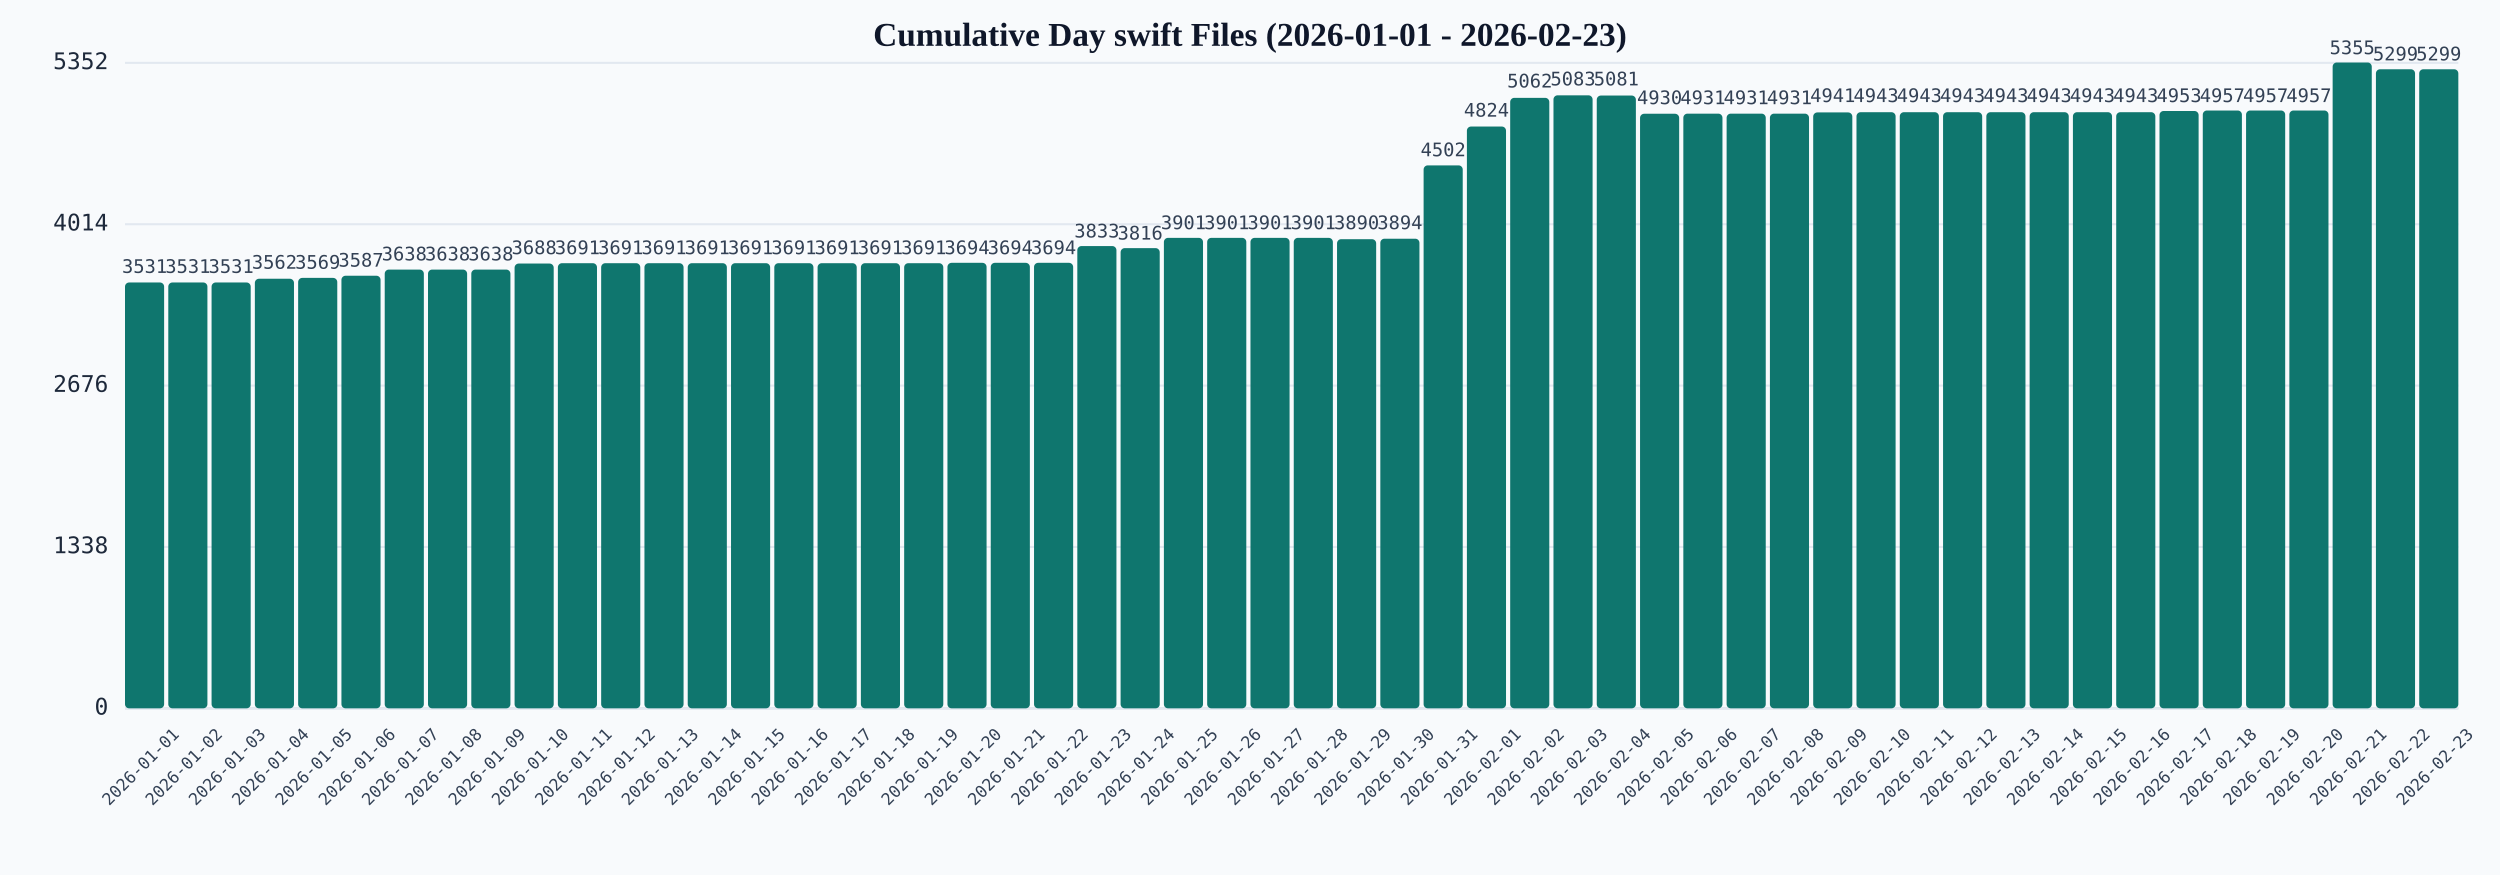
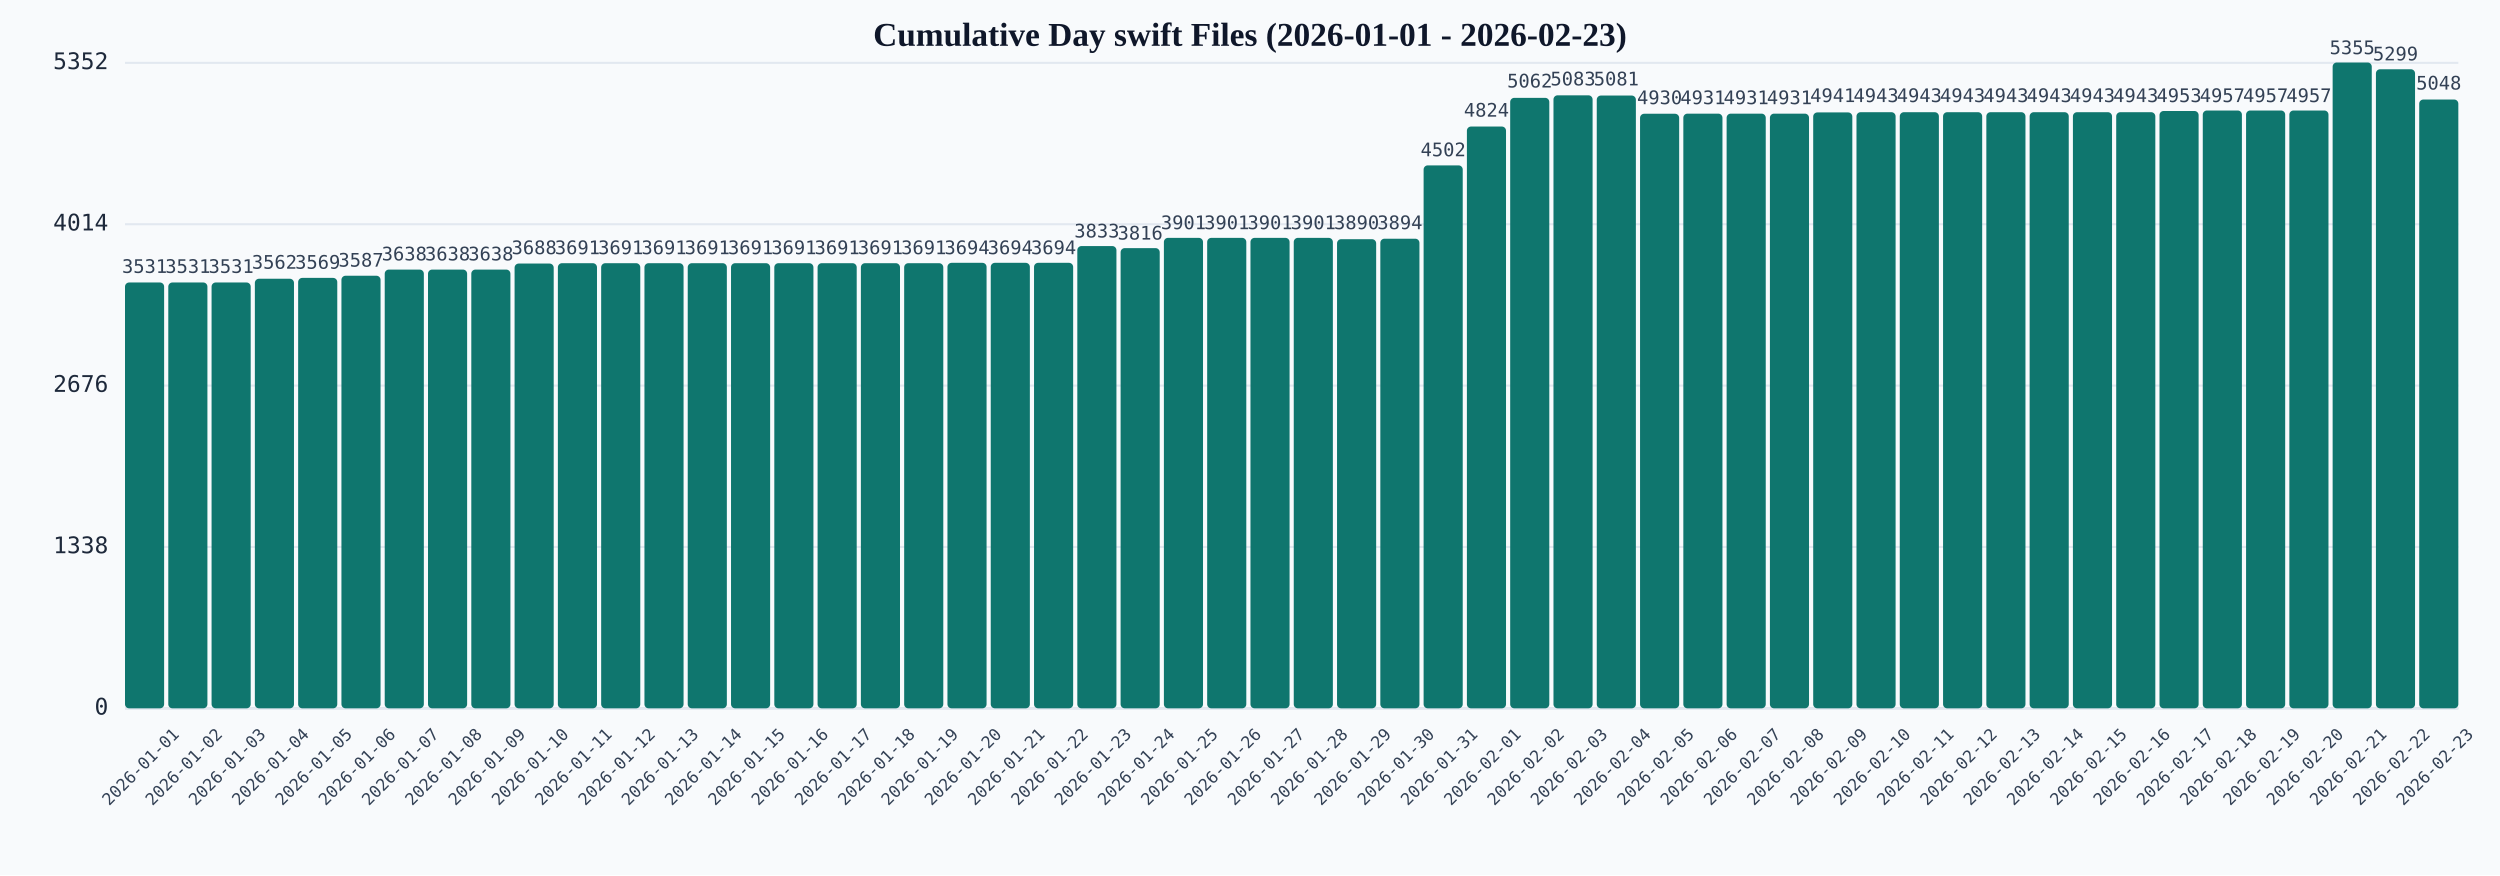
<svg xmlns="http://www.w3.org/2000/svg" viewBox="0 0 1200 420">
  <rect x="0" y="0" width="1200" height="420" fill="#f8fafc" />
  <text x="600" y="22" text-anchor="middle" font-size="16" font-weight="600" fill="#0f172a">Cumulative Day swift Files (2026-01-01 - 2026-02-23)</text>
  <line x1="60" y1="340" x2="1180" y2="340" stroke="#cbd5e1" stroke-width="1" />
  <g font-family="monospace" font-size="11" fill="#1e293b">
    <line x1="60" y1="340.0" x2="1180" y2="340.0" stroke="#e2e8f0" stroke-width="1" />
    <text x="52" y="343.0" text-anchor="end">0</text>
    <line x1="60" y1="262.543" x2="1180" y2="262.543" stroke="#e2e8f0" stroke-width="1" />
    <text x="52" y="265.543" text-anchor="end">1338</text>
    <line x1="60" y1="185.087" x2="1180" y2="185.087" stroke="#e2e8f0" stroke-width="1" />
    <text x="52" y="188.087" text-anchor="end">2676</text>
    <line x1="60" y1="107.63" x2="1180" y2="107.63" stroke="#e2e8f0" stroke-width="1" />
    <text x="52" y="110.63" text-anchor="end">4014</text>
    <line x1="60" y1="30.174" x2="1180" y2="30.174" stroke="#e2e8f0" stroke-width="1" />
    <text x="52" y="33.174" text-anchor="end">5352</text>
  </g>
  <g font-family="monospace">
    <rect x="60.0" y="135.591" width="18.778" height="204.409" fill="#0f766e" rx="2" />
    <text x="69.389" y="370" transform="rotate(-45 69.38889,370)" text-anchor="middle" font-size="8" fill="#334155">2026-01-01</text>
    <text x="69.389" y="131" text-anchor="middle" font-size="9" fill="#334155">3531</text>
    <rect x="80.778" y="135.591" width="18.778" height="204.409" fill="#0f766e" rx="2" />
    <text x="90.167" y="370" transform="rotate(-45 90.16667,370)" text-anchor="middle" font-size="8" fill="#334155">2026-01-02</text>
    <text x="90.167" y="131" text-anchor="middle" font-size="9" fill="#334155">3531</text>
    <rect x="101.556" y="135.591" width="18.778" height="204.409" fill="#0f766e" rx="2" />
    <text x="110.944" y="370" transform="rotate(-45 110.9444,370)" text-anchor="middle" font-size="8" fill="#334155">2026-01-03</text>
    <text x="110.944" y="131" text-anchor="middle" font-size="9" fill="#334155">3531</text>
    <rect x="122.333" y="133.796" width="18.778" height="206.204" fill="#0f766e" rx="2" />
    <text x="131.722" y="370" transform="rotate(-45 131.7222,370)" text-anchor="middle" font-size="8" fill="#334155">2026-01-04</text>
    <text x="131.722" y="129" text-anchor="middle" font-size="9" fill="#334155">3562</text>
    <rect x="143.111" y="133.391" width="18.778" height="206.609" fill="#0f766e" rx="2" />
    <text x="152.5" y="370" transform="rotate(-45 152.5,370)" text-anchor="middle" font-size="8" fill="#334155">2026-01-05</text>
    <text x="152.5" y="129" text-anchor="middle" font-size="9" fill="#334155">3569</text>
    <rect x="163.889" y="132.349" width="18.778" height="207.651" fill="#0f766e" rx="2" />
    <text x="173.278" y="370" transform="rotate(-45 173.2778,370)" text-anchor="middle" font-size="8" fill="#334155">2026-01-06</text>
    <text x="173.278" y="128" text-anchor="middle" font-size="9" fill="#334155">3587</text>
    <rect x="184.667" y="129.397" width="18.778" height="210.603" fill="#0f766e" rx="2" />
    <text x="194.056" y="370" transform="rotate(-45 194.0556,370)" text-anchor="middle" font-size="8" fill="#334155">2026-01-07</text>
    <text x="194.056" y="125" text-anchor="middle" font-size="9" fill="#334155">3638</text>
    <rect x="205.444" y="129.397" width="18.778" height="210.603" fill="#0f766e" rx="2" />
    <text x="214.833" y="370" transform="rotate(-45 214.8333,370)" text-anchor="middle" font-size="8" fill="#334155">2026-01-08</text>
    <text x="214.833" y="125" text-anchor="middle" font-size="9" fill="#334155">3638</text>
    <rect x="226.222" y="129.397" width="18.778" height="210.603" fill="#0f766e" rx="2" />
    <text x="235.611" y="370" transform="rotate(-45 235.6111,370)" text-anchor="middle" font-size="8" fill="#334155">2026-01-09</text>
    <text x="235.611" y="125" text-anchor="middle" font-size="9" fill="#334155">3638</text>
    <rect x="247.0" y="126.502" width="18.778" height="213.498" fill="#0f766e" rx="2" />
    <text x="256.389" y="370" transform="rotate(-45 256.3889,370)" text-anchor="middle" font-size="8" fill="#334155">2026-01-10</text>
    <text x="256.389" y="122" text-anchor="middle" font-size="9" fill="#334155">3688</text>
    <rect x="267.778" y="126.329" width="18.778" height="213.671" fill="#0f766e" rx="2" />
    <text x="277.167" y="370" transform="rotate(-45 277.1667,370)" text-anchor="middle" font-size="8" fill="#334155">2026-01-11</text>
    <text x="277.167" y="122" text-anchor="middle" font-size="9" fill="#334155">3691</text>
    <rect x="288.556" y="126.329" width="18.778" height="213.671" fill="#0f766e" rx="2" />
    <text x="297.944" y="370" transform="rotate(-45 297.9444,370)" text-anchor="middle" font-size="8" fill="#334155">2026-01-12</text>
    <text x="297.944" y="122" text-anchor="middle" font-size="9" fill="#334155">3691</text>
    <rect x="309.333" y="126.329" width="18.778" height="213.671" fill="#0f766e" rx="2" />
    <text x="318.722" y="370" transform="rotate(-45 318.7222,370)" text-anchor="middle" font-size="8" fill="#334155">2026-01-13</text>
    <text x="318.722" y="122" text-anchor="middle" font-size="9" fill="#334155">3691</text>
    <rect x="330.111" y="126.329" width="18.778" height="213.671" fill="#0f766e" rx="2" />
    <text x="339.5" y="370" transform="rotate(-45 339.5,370)" text-anchor="middle" font-size="8" fill="#334155">2026-01-14</text>
    <text x="339.5" y="122" text-anchor="middle" font-size="9" fill="#334155">3691</text>
    <rect x="350.889" y="126.329" width="18.778" height="213.671" fill="#0f766e" rx="2" />
    <text x="360.278" y="370" transform="rotate(-45 360.2778,370)" text-anchor="middle" font-size="8" fill="#334155">2026-01-15</text>
    <text x="360.278" y="122" text-anchor="middle" font-size="9" fill="#334155">3691</text>
    <rect x="371.667" y="126.329" width="18.778" height="213.671" fill="#0f766e" rx="2" />
    <text x="381.056" y="370" transform="rotate(-45 381.0556,370)" text-anchor="middle" font-size="8" fill="#334155">2026-01-16</text>
    <text x="381.056" y="122" text-anchor="middle" font-size="9" fill="#334155">3691</text>
    <rect x="392.444" y="126.329" width="18.778" height="213.671" fill="#0f766e" rx="2" />
    <text x="401.833" y="370" transform="rotate(-45 401.8333,370)" text-anchor="middle" font-size="8" fill="#334155">2026-01-17</text>
    <text x="401.833" y="122" text-anchor="middle" font-size="9" fill="#334155">3691</text>
    <rect x="413.222" y="126.329" width="18.778" height="213.671" fill="#0f766e" rx="2" />
    <text x="422.611" y="370" transform="rotate(-45 422.6111,370)" text-anchor="middle" font-size="8" fill="#334155">2026-01-18</text>
    <text x="422.611" y="122" text-anchor="middle" font-size="9" fill="#334155">3691</text>
    <rect x="434.0" y="126.329" width="18.778" height="213.671" fill="#0f766e" rx="2" />
    <text x="443.389" y="370" transform="rotate(-45 443.3889,370)" text-anchor="middle" font-size="8" fill="#334155">2026-01-19</text>
    <text x="443.389" y="122" text-anchor="middle" font-size="9" fill="#334155">3691</text>
    <rect x="454.778" y="126.155" width="18.778" height="213.845" fill="#0f766e" rx="2" />
    <text x="464.167" y="370" transform="rotate(-45 464.1667,370)" text-anchor="middle" font-size="8" fill="#334155">2026-01-20</text>
    <text x="464.167" y="122" text-anchor="middle" font-size="9" fill="#334155">3694</text>
    <rect x="475.556" y="126.155" width="18.778" height="213.845" fill="#0f766e" rx="2" />
    <text x="484.944" y="370" transform="rotate(-45 484.9444,370)" text-anchor="middle" font-size="8" fill="#334155">2026-01-21</text>
    <text x="484.944" y="122" text-anchor="middle" font-size="9" fill="#334155">3694</text>
    <rect x="496.333" y="126.155" width="18.778" height="213.845" fill="#0f766e" rx="2" />
    <text x="505.722" y="370" transform="rotate(-45 505.7222,370)" text-anchor="middle" font-size="8" fill="#334155">2026-01-22</text>
    <text x="505.722" y="122" text-anchor="middle" font-size="9" fill="#334155">3694</text>
    <rect x="517.111" y="118.108" width="18.778" height="221.892" fill="#0f766e" rx="2" />
    <text x="526.5" y="370" transform="rotate(-45 526.5,370)" text-anchor="middle" font-size="8" fill="#334155">2026-01-23</text>
    <text x="526.5" y="114" text-anchor="middle" font-size="9" fill="#334155">3833</text>
    <rect x="537.889" y="119.092" width="18.778" height="220.908" fill="#0f766e" rx="2" />
    <text x="547.278" y="370" transform="rotate(-45 547.2778,370)" text-anchor="middle" font-size="8" fill="#334155">2026-01-24</text>
    <text x="547.278" y="115" text-anchor="middle" font-size="9" fill="#334155">3816</text>
    <rect x="558.667" y="114.172" width="18.778" height="225.828" fill="#0f766e" rx="2" />
    <text x="568.056" y="370" transform="rotate(-45 568.0556,370)" text-anchor="middle" font-size="8" fill="#334155">2026-01-25</text>
    <text x="568.056" y="110" text-anchor="middle" font-size="9" fill="#334155">3901</text>
    <rect x="579.444" y="114.172" width="18.778" height="225.828" fill="#0f766e" rx="2" />
    <text x="588.833" y="370" transform="rotate(-45 588.8333,370)" text-anchor="middle" font-size="8" fill="#334155">2026-01-26</text>
    <text x="588.833" y="110" text-anchor="middle" font-size="9" fill="#334155">3901</text>
    <rect x="600.222" y="114.172" width="18.778" height="225.828" fill="#0f766e" rx="2" />
    <text x="609.611" y="370" transform="rotate(-45 609.6111,370)" text-anchor="middle" font-size="8" fill="#334155">2026-01-27</text>
    <text x="609.611" y="110" text-anchor="middle" font-size="9" fill="#334155">3901</text>
    <rect x="621.0" y="114.172" width="18.778" height="225.828" fill="#0f766e" rx="2" />
    <text x="630.389" y="370" transform="rotate(-45 630.3889,370)" text-anchor="middle" font-size="8" fill="#334155">2026-01-28</text>
    <text x="630.389" y="110" text-anchor="middle" font-size="9" fill="#334155">3901</text>
    <rect x="641.778" y="114.809" width="18.778" height="225.191" fill="#0f766e" rx="2" />
    <text x="651.167" y="370" transform="rotate(-45 651.1667,370)" text-anchor="middle" font-size="8" fill="#334155">2026-01-29</text>
    <text x="651.167" y="110" text-anchor="middle" font-size="9" fill="#334155">3890</text>
    <rect x="662.556" y="114.577" width="18.778" height="225.423" fill="#0f766e" rx="2" />
    <text x="671.944" y="370" transform="rotate(-45 671.9444,370)" text-anchor="middle" font-size="8" fill="#334155">2026-01-30</text>
    <text x="671.944" y="110" text-anchor="middle" font-size="9" fill="#334155">3894</text>
    <rect x="683.333" y="79.38" width="18.778" height="260.62" fill="#0f766e" rx="2" />
    <text x="692.722" y="370" transform="rotate(-45 692.7222,370)" text-anchor="middle" font-size="8" fill="#334155">2026-01-31</text>
    <text x="692.722" y="75" text-anchor="middle" font-size="9" fill="#334155">4502</text>
    <rect x="704.111" y="60.739" width="18.778" height="279.261" fill="#0f766e" rx="2" />
    <text x="713.5" y="370" transform="rotate(-45 713.5,370)" text-anchor="middle" font-size="8" fill="#334155">2026-02-01</text>
    <text x="713.5" y="56" text-anchor="middle" font-size="9" fill="#334155">4824</text>
    <rect x="724.889" y="46.962" width="18.778" height="293.038" fill="#0f766e" rx="2" />
    <text x="734.278" y="370" transform="rotate(-45 734.2778,370)" text-anchor="middle" font-size="8" fill="#334155">2026-02-02</text>
    <text x="734.278" y="42" text-anchor="middle" font-size="9" fill="#334155">5062</text>
    <rect x="745.667" y="45.746" width="18.778" height="294.254" fill="#0f766e" rx="2" />
    <text x="755.056" y="370" transform="rotate(-45 755.0556,370)" text-anchor="middle" font-size="8" fill="#334155">2026-02-03</text>
    <text x="755.056" y="41" text-anchor="middle" font-size="9" fill="#334155">5083</text>
    <rect x="766.444" y="45.862" width="18.778" height="294.138" fill="#0f766e" rx="2" />
    <text x="775.833" y="370" transform="rotate(-45 775.8333,370)" text-anchor="middle" font-size="8" fill="#334155">2026-02-04</text>
    <text x="775.833" y="41" text-anchor="middle" font-size="9" fill="#334155">5081</text>
    <rect x="787.222" y="54.603" width="18.778" height="285.397" fill="#0f766e" rx="2" />
    <text x="796.611" y="370" transform="rotate(-45 796.6111,370)" text-anchor="middle" font-size="8" fill="#334155">2026-02-05</text>
    <text x="796.611" y="50" text-anchor="middle" font-size="9" fill="#334155">4930</text>
    <rect x="808.0" y="54.545" width="18.778" height="285.455" fill="#0f766e" rx="2" />
    <text x="817.389" y="370" transform="rotate(-45 817.3889,370)" text-anchor="middle" font-size="8" fill="#334155">2026-02-06</text>
    <text x="817.389" y="50" text-anchor="middle" font-size="9" fill="#334155">4931</text>
    <rect x="828.778" y="54.545" width="18.778" height="285.455" fill="#0f766e" rx="2" />
    <text x="838.167" y="370" transform="rotate(-45 838.1667,370)" text-anchor="middle" font-size="8" fill="#334155">2026-02-07</text>
    <text x="838.167" y="50" text-anchor="middle" font-size="9" fill="#334155">4931</text>
    <rect x="849.556" y="54.545" width="18.778" height="285.455" fill="#0f766e" rx="2" />
    <text x="858.944" y="370" transform="rotate(-45 858.9444,370)" text-anchor="middle" font-size="8" fill="#334155">2026-02-08</text>
    <text x="858.944" y="50" text-anchor="middle" font-size="9" fill="#334155">4931</text>
    <rect x="870.333" y="53.966" width="18.778" height="286.034" fill="#0f766e" rx="2" />
    <text x="879.722" y="370" transform="rotate(-45 879.7222,370)" text-anchor="middle" font-size="8" fill="#334155">2026-02-09</text>
    <text x="879.722" y="49" text-anchor="middle" font-size="9" fill="#334155">4941</text>
    <rect x="891.111" y="53.851" width="18.778" height="286.149" fill="#0f766e" rx="2" />
    <text x="900.5" y="370" transform="rotate(-45 900.5,370)" text-anchor="middle" font-size="8" fill="#334155">2026-02-10</text>
    <text x="900.5" y="49" text-anchor="middle" font-size="9" fill="#334155">4943</text>
    <rect x="911.889" y="53.851" width="18.778" height="286.149" fill="#0f766e" rx="2" />
    <text x="921.278" y="370" transform="rotate(-45 921.2778,370)" text-anchor="middle" font-size="8" fill="#334155">2026-02-11</text>
    <text x="921.278" y="49" text-anchor="middle" font-size="9" fill="#334155">4943</text>
    <rect x="932.667" y="53.851" width="18.778" height="286.149" fill="#0f766e" rx="2" />
    <text x="942.056" y="370" transform="rotate(-45 942.0556,370)" text-anchor="middle" font-size="8" fill="#334155">2026-02-12</text>
    <text x="942.056" y="49" text-anchor="middle" font-size="9" fill="#334155">4943</text>
    <rect x="953.444" y="53.851" width="18.778" height="286.149" fill="#0f766e" rx="2" />
    <text x="962.833" y="370" transform="rotate(-45 962.8333,370)" text-anchor="middle" font-size="8" fill="#334155">2026-02-13</text>
    <text x="962.833" y="49" text-anchor="middle" font-size="9" fill="#334155">4943</text>
    <rect x="974.222" y="53.851" width="18.778" height="286.149" fill="#0f766e" rx="2" />
    <text x="983.611" y="370" transform="rotate(-45 983.6111,370)" text-anchor="middle" font-size="8" fill="#334155">2026-02-14</text>
    <text x="983.611" y="49" text-anchor="middle" font-size="9" fill="#334155">4943</text>
    <rect x="995.0" y="53.851" width="18.778" height="286.149" fill="#0f766e" rx="2" />
    <text x="1004.389" y="370" transform="rotate(-45 1004.389,370)" text-anchor="middle" font-size="8" fill="#334155">2026-02-15</text>
    <text x="1004.389" y="49" text-anchor="middle" font-size="9" fill="#334155">4943</text>
    <rect x="1015.778" y="53.851" width="18.778" height="286.149" fill="#0f766e" rx="2" />
    <text x="1025.167" y="370" transform="rotate(-45 1025.167,370)" text-anchor="middle" font-size="8" fill="#334155">2026-02-16</text>
    <text x="1025.167" y="49" text-anchor="middle" font-size="9" fill="#334155">4943</text>
    <rect x="1036.556" y="53.272" width="18.778" height="286.728" fill="#0f766e" rx="2" />
    <text x="1045.944" y="370" transform="rotate(-45 1045.944,370)" text-anchor="middle" font-size="8" fill="#334155">2026-02-17</text>
    <text x="1045.944" y="49" text-anchor="middle" font-size="9" fill="#334155">4953</text>
    <rect x="1057.333" y="53.04" width="18.778" height="286.96" fill="#0f766e" rx="2" />
    <text x="1066.722" y="370" transform="rotate(-45 1066.722,370)" text-anchor="middle" font-size="8" fill="#334155">2026-02-18</text>
    <text x="1066.722" y="49" text-anchor="middle" font-size="9" fill="#334155">4957</text>
    <rect x="1078.111" y="53.04" width="18.778" height="286.96" fill="#0f766e" rx="2" />
    <text x="1087.5" y="370" transform="rotate(-45 1087.5,370)" text-anchor="middle" font-size="8" fill="#334155">2026-02-19</text>
    <text x="1087.5" y="49" text-anchor="middle" font-size="9" fill="#334155">4957</text>
    <rect x="1098.889" y="53.04" width="18.778" height="286.96" fill="#0f766e" rx="2" />
    <text x="1108.278" y="370" transform="rotate(-45 1108.278,370)" text-anchor="middle" font-size="8" fill="#334155">2026-02-20</text>
    <text x="1108.278" y="49" text-anchor="middle" font-size="9" fill="#334155">4957</text>
    <rect x="1119.667" y="30.0" width="18.778" height="310.0" fill="#0f766e" rx="2" />
    <text x="1129.056" y="370" transform="rotate(-45 1129.056,370)" text-anchor="middle" font-size="8" fill="#334155">2026-02-21</text>
    <text x="1129.056" y="26" text-anchor="middle" font-size="9" fill="#334155">5355</text>
    <rect x="1140.444" y="33.242" width="18.778" height="306.758" fill="#0f766e" rx="2" />
    <text x="1149.833" y="370" transform="rotate(-45 1149.833,370)" text-anchor="middle" font-size="8" fill="#334155">2026-02-22</text>
    <text x="1149.833" y="29" text-anchor="middle" font-size="9" fill="#334155">5299</text>
-     <rect x="1161.222" y="33.242" width="18.778" height="306.758" fill="#0f766e" rx="2" />
+     <rect x="1161.222" y="47.772" width="18.778" height="292.228" fill="#0f766e" rx="2" />
    <text x="1170.611" y="370" transform="rotate(-45 1170.611,370)" text-anchor="middle" font-size="8" fill="#334155">2026-02-23</text>
-     <text x="1170.611" y="29" text-anchor="middle" font-size="9" fill="#334155">5299</text>
+     <text x="1170.611" y="43" text-anchor="middle" font-size="9" fill="#334155">5048</text>
  </g>
</svg>
